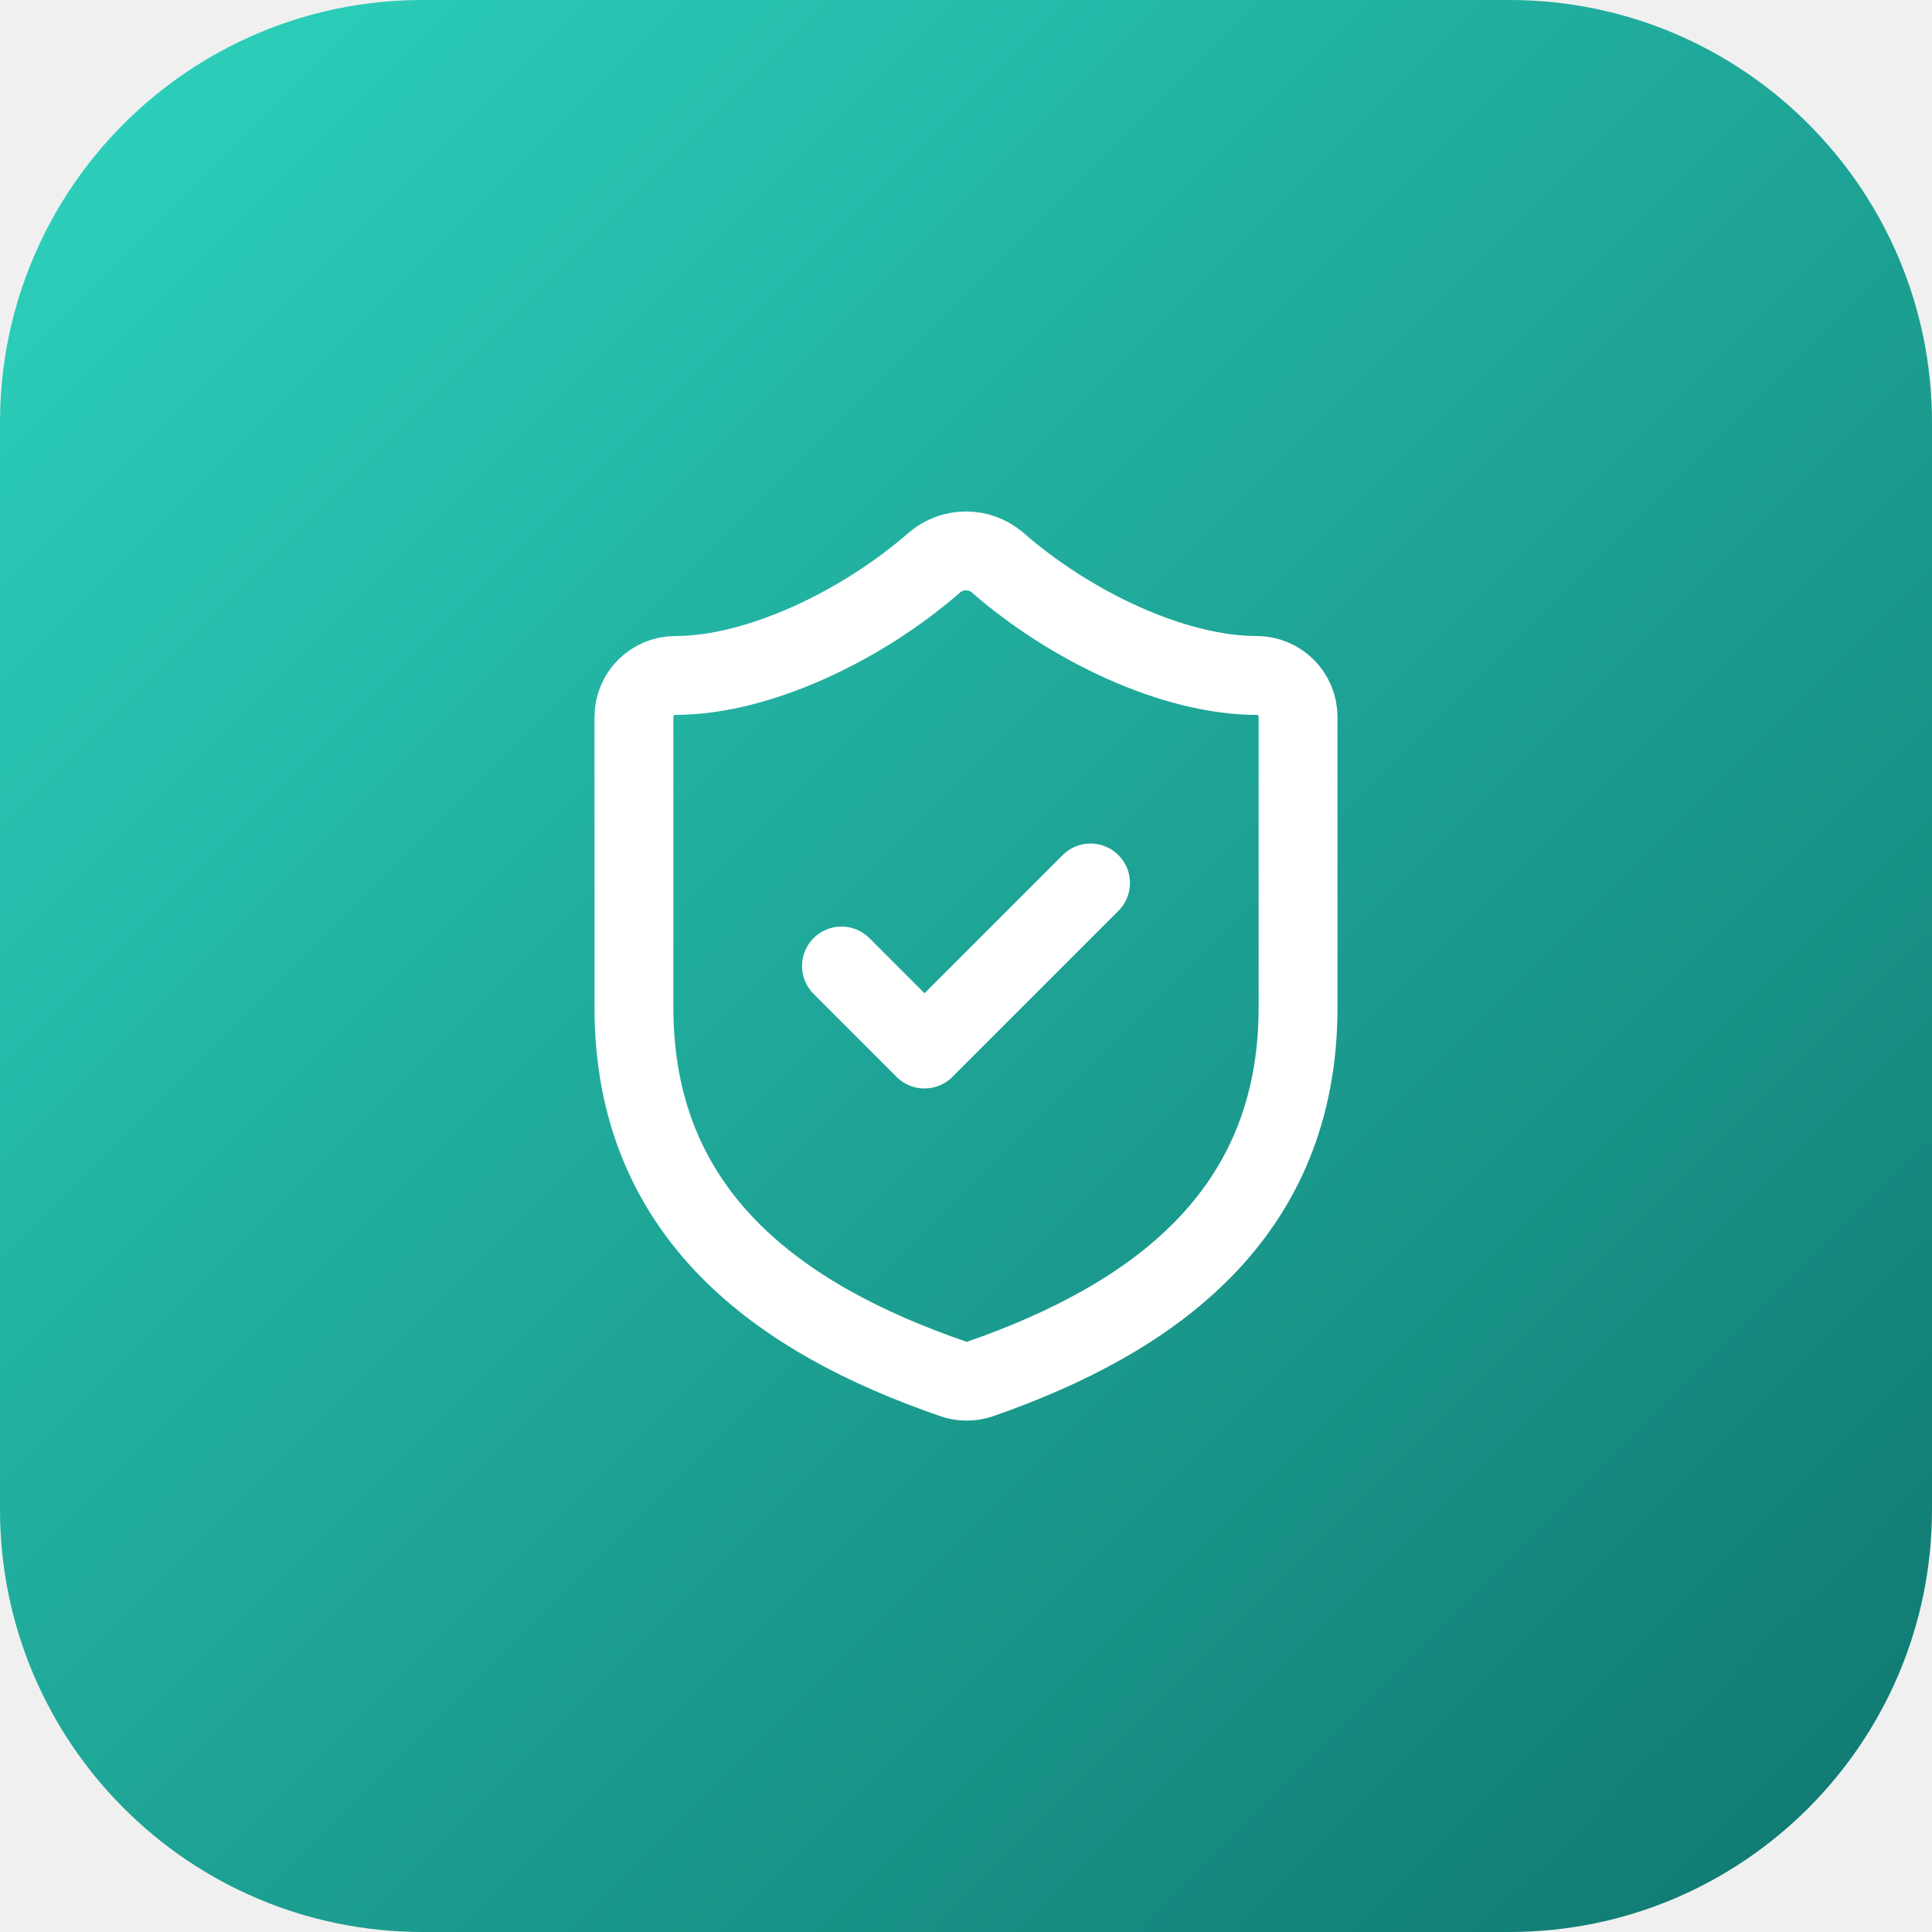
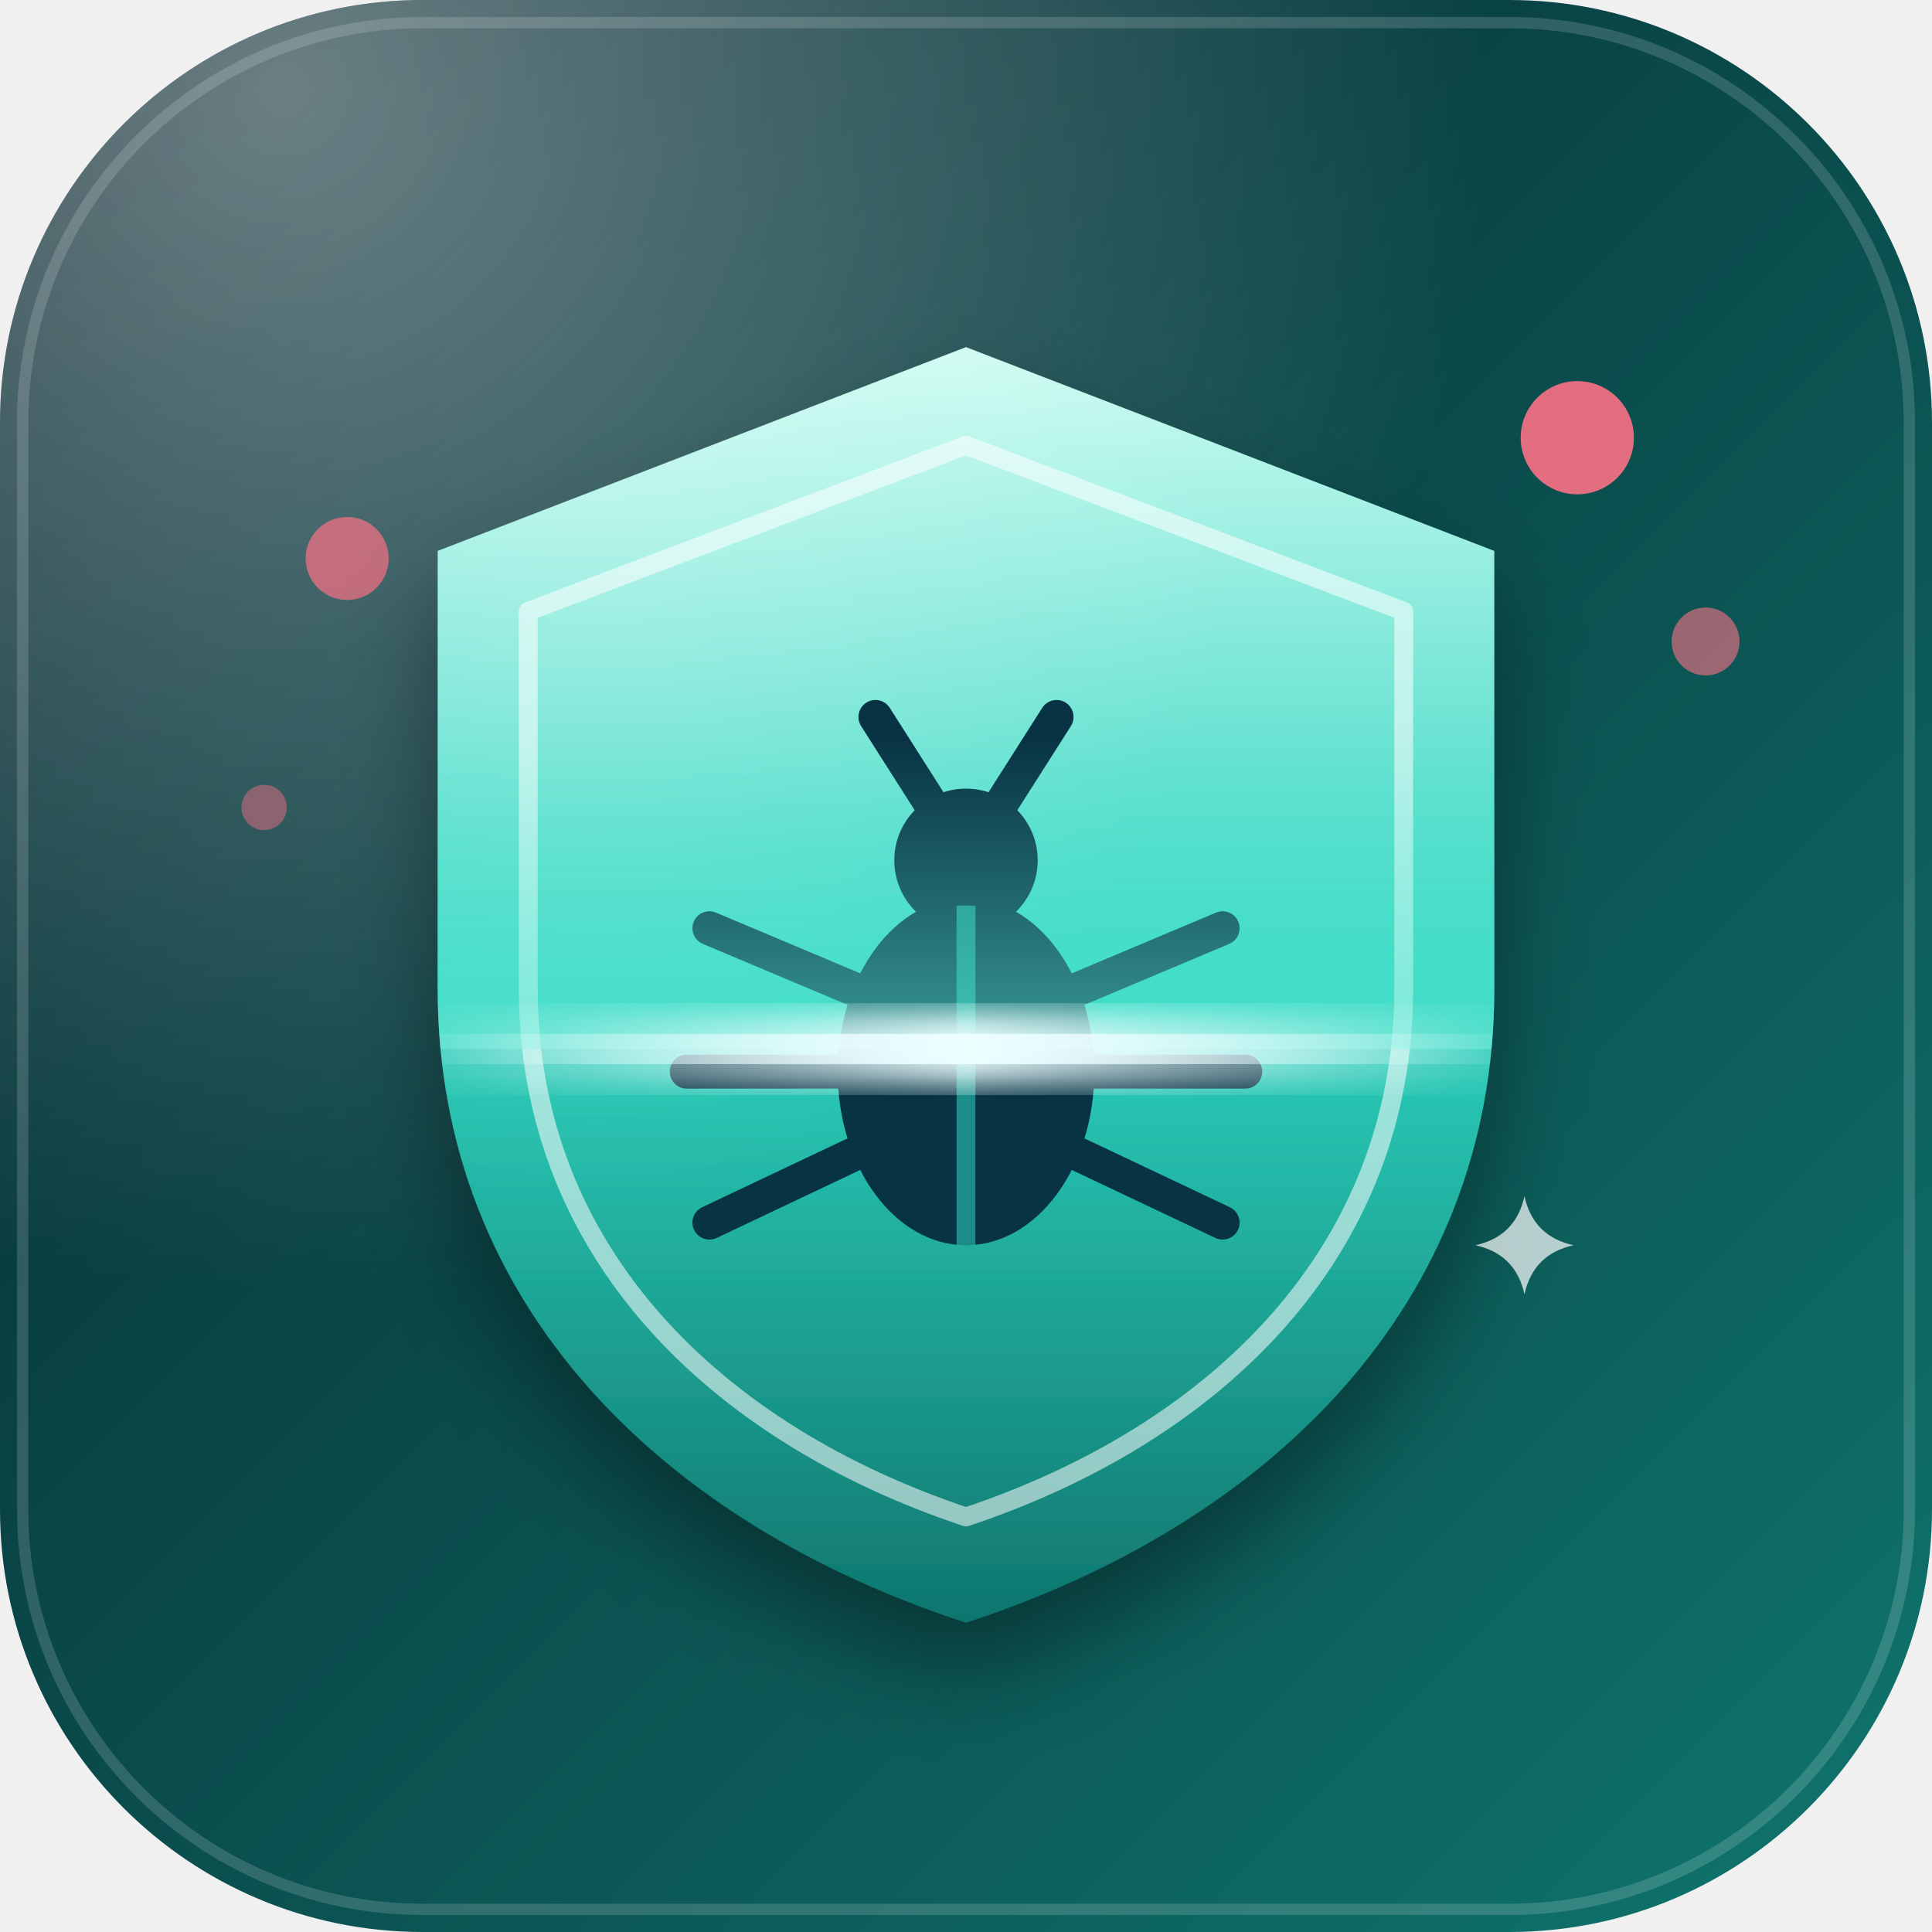
<svg xmlns="http://www.w3.org/2000/svg" viewBox="0 0 512 512">
  <defs>
-     <linearGradient id="g" x1="0" y1="0" x2="1" y2="1">
-       <stop offset="0" stop-color="#2dd4bf" />
+     <linearGradient id="bg" x1="0" y1="0" x2="1" y2="1">
+       <stop offset="0" stop-color="#06222b" />
      <stop offset="1" stop-color="#0f766e" />
    </linearGradient>
+     <radialGradient id="shine" cx="0.15" cy="0.05" r="0.95">
+       <stop offset="0" stop-color="#fff" stop-opacity="0.4" />
+       <stop offset="0.65" stop-color="#fff" stop-opacity="0" />
+     </radialGradient>
+     <filter id="sh" x="-25%" y="-25%" width="150%" height="160%">
+       <feDropShadow dx="0" dy="14" stdDeviation="13" flood-color="#000" flood-opacity="0.38" />
+     </filter>
  </defs>
-   <rect width="512" height="512" rx="112" fill="url(#g)" />
-   <g transform="translate(124 124) scale(11)" fill="none" stroke="#fff" stroke-width="1.9" stroke-linecap="round" stroke-linejoin="round">
-     <path d="M20 13c0 5-3.5 7.5-7.66 8.95a1 1 0 0 1-.67-.01C7.5 20.5 4 18 4 13V6a1 1 0 0 1 1-1c2 0 4.5-1.2 6.24-2.72a1.17 1.17 0 0 1 1.52 0C14.51 3.81 17 5 19 5a1 1 0 0 1 1 1z" />
-     <path d="m9 12 2 2 4-4" />
+   <rect width="512" height="512" rx="112" fill="url(#bg)" />
+   <rect width="512" height="512" rx="112" fill="url(#shine)" />
+   <rect x="6" y="6" width="500" height="500" rx="106" fill="none" stroke="#fff" stroke-opacity="0.16" stroke-width="3" />
+   <defs>
+     <linearGradient id="shield" x1="0" y1="0" x2="0" y2="1">
+       <stop offset="0" stop-color="#ccfbf1" />
+       <stop offset="0.5" stop-color="#2dd4bf" />
+       <stop offset="1" stop-color="#0f766e" />
+     </linearGradient>
+     <linearGradient id="beam" x1="0" y1="0" x2="1" y2="0">
+       <stop offset="0" stop-color="#ecfeff" stop-opacity="0" />
+       <stop offset="0.5" stop-color="#ecfeff" />
+       <stop offset="1" stop-color="#ecfeff" stop-opacity="0" />
+     </linearGradient>
+     <linearGradient id="band" x1="0" y1="0" x2="0" y2="1">
+       <stop offset="0" stop-color="#5eead4" stop-opacity="0" />
+       <stop offset="1" stop-color="#5eead4" stop-opacity="0.55" />
+     </linearGradient>
+     <clipPath id="sc">
+       <path d="M256 92L396 146V262C396 346 336 404 256 430C176 404 116 346 116 262V146Z" />
+     </clipPath>
+     <filter id="blur">
+       <feGaussianBlur stdDeviation="5" />
+     </filter>
+   </defs>
+   <g fill="#fb7185">
+     <circle cx="418" cy="116" r="15" opacity="0.9" />
+     <circle cx="452" cy="170" r="9" opacity="0.6" />
+     <circle cx="92" cy="148" r="11" opacity="0.7" />
+     <circle cx="70" cy="214" r="6" opacity="0.45" />
  </g>
+   <g filter="url(#sh)">
+     <path d="M256 92L396 146V262C396 346 336 404 256 430C176 404 116 346 116 262V146Z" fill="url(#shield)" />
+   </g>
+   <path d="M256 92L396 146V262C396 346 336 404 256 430C176 404 116 346 116 262V146Z" fill="url(#shine)" opacity="0.6" />
+   <path d="M256 118L372 162V262C372 332 322 380 256 402C190 380 140 332 140 262V162Z" fill="none" stroke="#fff" stroke-opacity="0.55" stroke-width="5" stroke-linejoin="round" />
+   <g fill="#083344">
+     <ellipse cx="256" cy="284" rx="34" ry="46" />
+     <circle cx="256" cy="228" r="19" />
+   </g>
+   <g stroke="#083344" stroke-width="9" stroke-linecap="round" fill="none">
+     <path d="M226 262L188 246" />
+     <path d="M222 284L182 284" />
+     <path d="M226 306L188 324" />
+     <path d="M286 262L324 246" />
+     <path d="M290 284L330 284" />
+     <path d="M286 306L324 324" />
+     <path d="M246 212l-14-22M266 212l14-22" />
+   </g>
+   <path d="M256 240v90" stroke="#2dd4bf" stroke-opacity="0.55" stroke-width="5" />
+   <g clip-path="url(#sc)">
+     <rect x="116" y="196" width="280" height="82" fill="url(#band)" />
+     <rect x="104" y="268" width="304" height="20" fill="url(#beam)" filter="url(#blur)" />
+     <rect x="104" y="274" width="304" height="8" rx="4" fill="url(#beam)" />
+   </g>
+   <path d="M404 317Q406.34 327.66 417 330Q406.34 332.34 404 343Q401.66 332.34 391 330Q401.66 327.66 404 317Z" fill="#fff" opacity="0.7" />
</svg>
